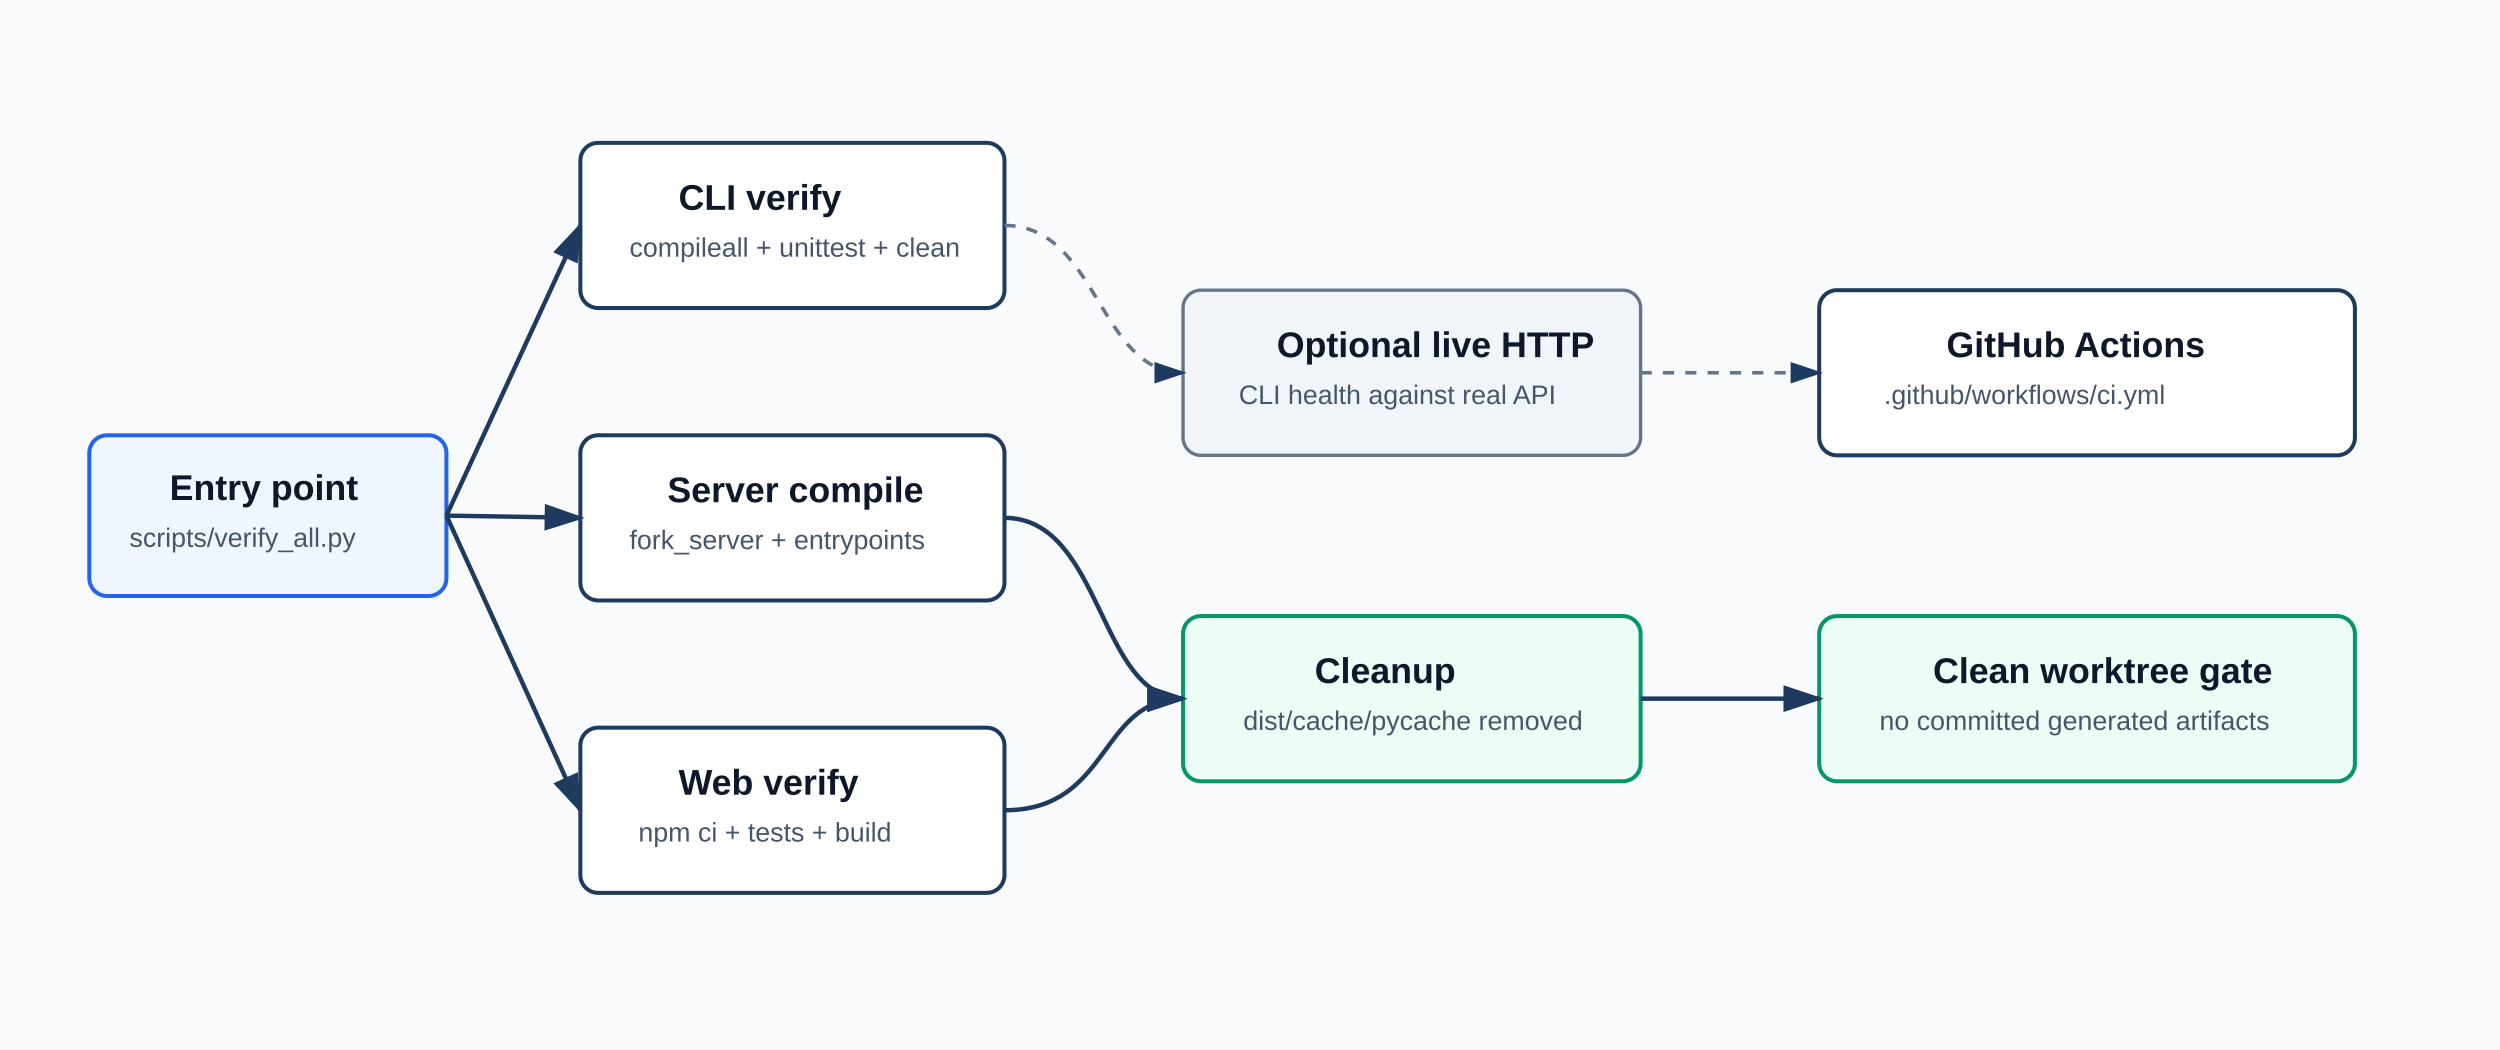
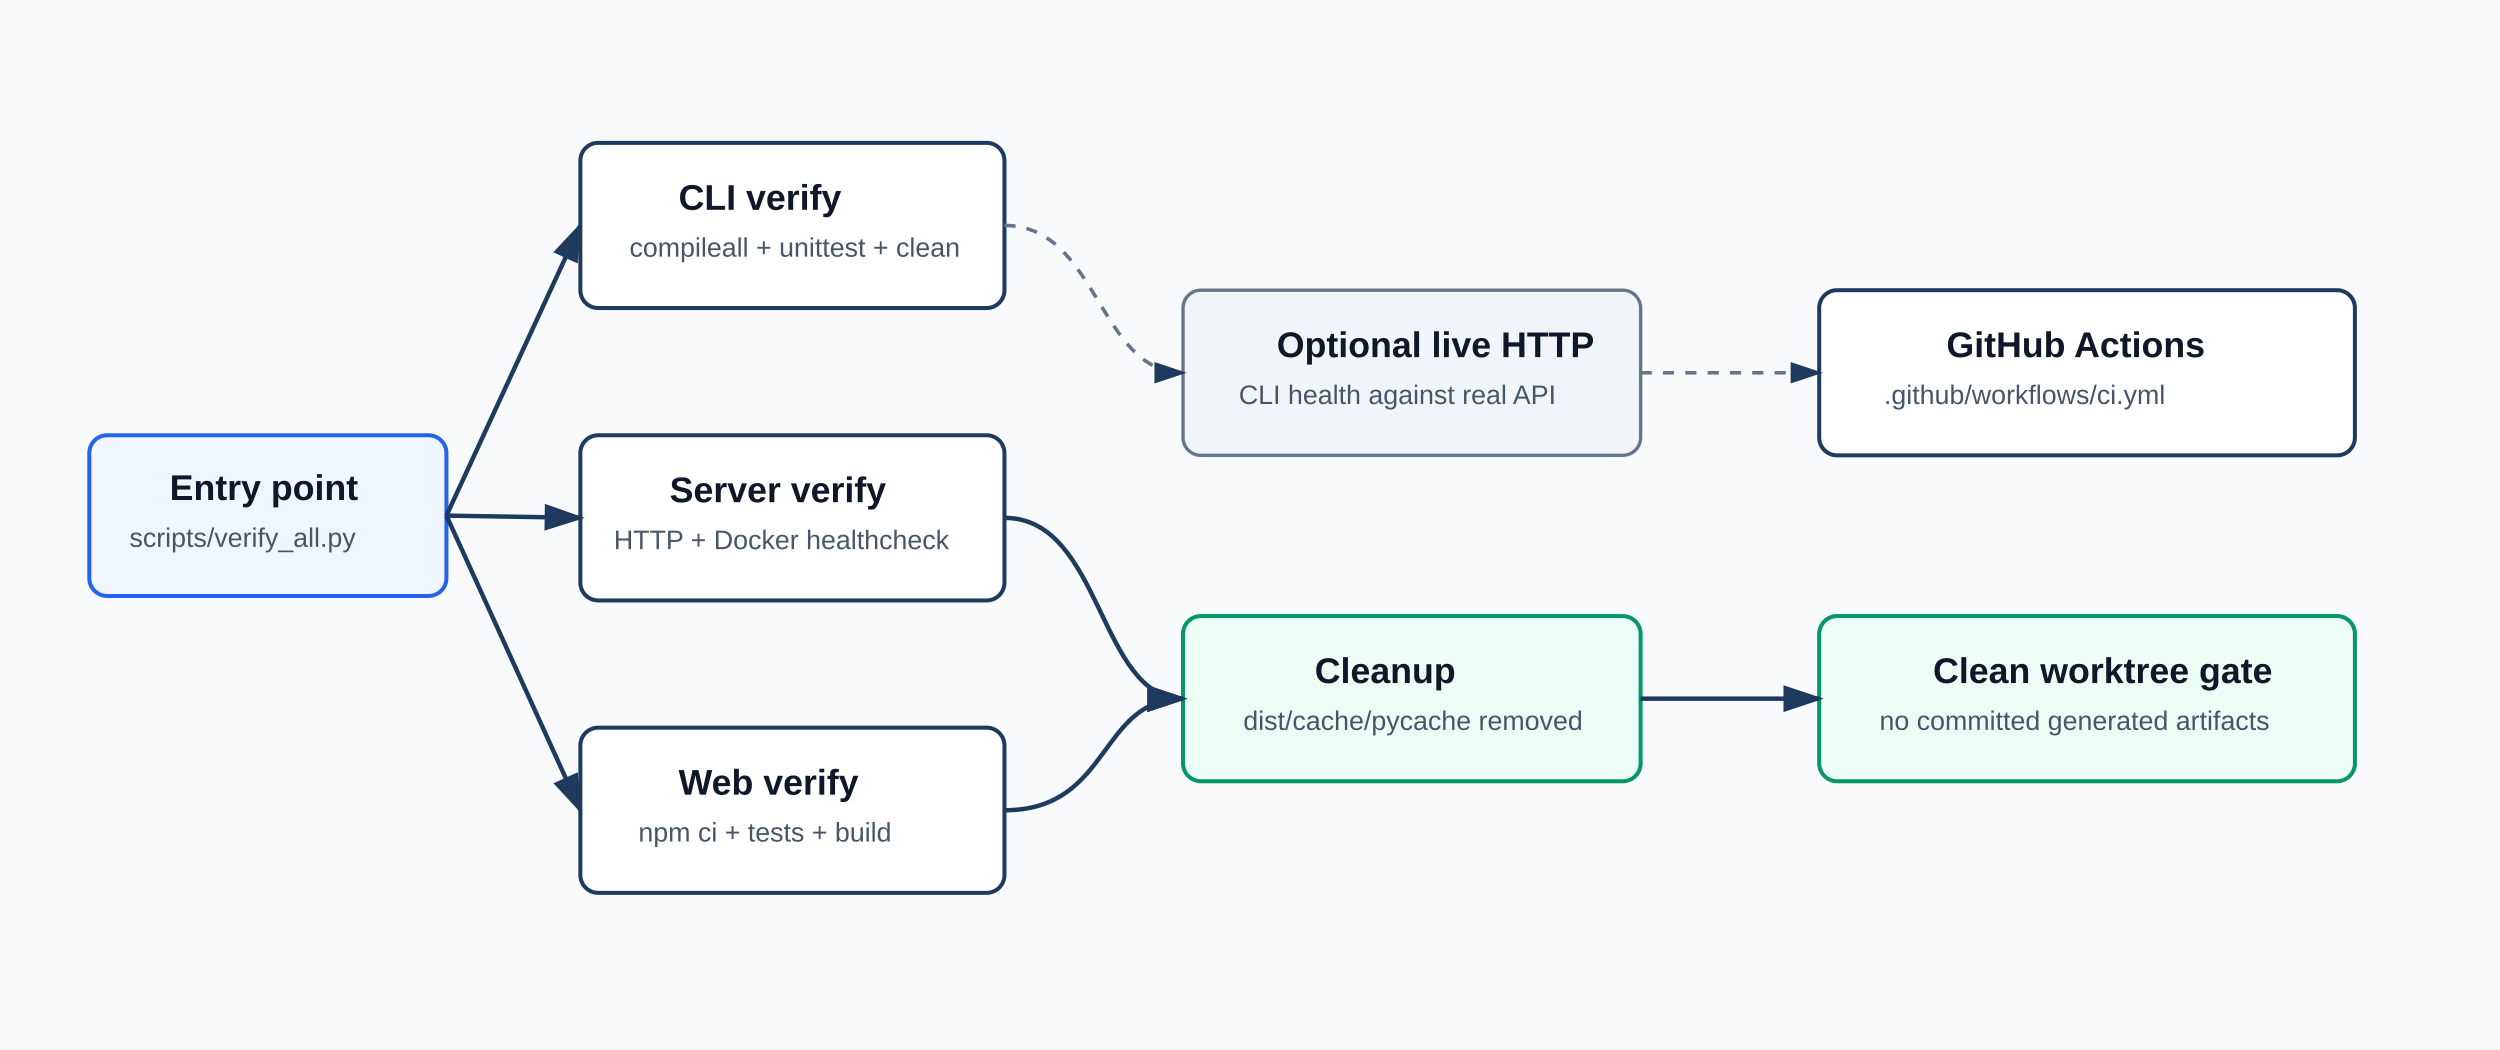
<svg xmlns="http://www.w3.org/2000/svg" width="1120" height="470" viewBox="0 0 1120 470" role="img" aria-labelledby="title desc">
  <defs>
    <marker id="arrow-verify" markerWidth="10" markerHeight="10" refX="8" refY="3" orient="auto" markerUnits="strokeWidth">
      <path d="M0,0 L0,6 L9,3 z" fill="#1E3A5F" />
    </marker>
    <style>
      .bg { fill: #f8fafc; }
      .node { fill: #ffffff; stroke: #1e3a5f; stroke-width: 1.8; rx: 8; }
      .node-blue { fill: #eff6ff; stroke: #2563eb; stroke-width: 1.8; rx: 8; }
      .node-green { fill: #ecfdf5; stroke: #059669; stroke-width: 1.8; rx: 8; }
      .node-muted { fill: #f1f5f9; stroke: #64748b; stroke-width: 1.5; rx: 8; }
      .label { fill: #0f172a; font-family: Arial, sans-serif; font-size: 16px; font-weight: 700; }
      .small { fill: #475569; font-family: Arial, sans-serif; font-size: 12px; }
      .edge { fill: none; stroke: #1e3a5f; stroke-width: 2; marker-end: url(#arrow-verify); }
      .edge-soft { fill: none; stroke: #64748b; stroke-width: 1.6; stroke-dasharray: 5 5; marker-end: url(#arrow-verify); }
    </style>
  </defs>
  <rect x="0" y="0" width="1120" height="470" class="bg" />
  <rect x="40" y="195" width="160" height="72" class="node-blue" />
  <text x="76" y="224" class="label">Entry point</text>
  <text x="58" y="245" class="small">scripts/verify_all.py</text>
  <rect x="260" y="64" width="190" height="74" class="node" />
  <text x="304" y="94" class="label">CLI verify</text>
  <text x="282" y="115" class="small">compileall + unittest + clean</text>
  <rect x="260" y="195" width="190" height="74" class="node" />
-   <text x="299" y="225" class="label">Server compile</text>
-   <text x="282" y="246" class="small">fork_server + entrypoints</text>
+   <text x="300" y="225" class="label">Server verify</text>
+   <text x="275" y="246" class="small">HTTP + Docker healthcheck</text>
  <rect x="260" y="326" width="190" height="74" class="node" />
  <text x="304" y="356" class="label">Web verify</text>
  <text x="286" y="377" class="small">npm ci + tests + build</text>
  <rect x="530" y="130" width="205" height="74" class="node-muted" />
  <text x="572" y="160" class="label">Optional live HTTP</text>
  <text x="555" y="181" class="small">CLI health against real API</text>
  <rect x="530" y="276" width="205" height="74" class="node-green" />
  <text x="589" y="306" class="label">Cleanup</text>
  <text x="557" y="327" class="small">dist/cache/pycache removed</text>
  <rect x="815" y="130" width="240" height="74" class="node" />
  <text x="872" y="160" class="label">GitHub Actions</text>
  <text x="844" y="181" class="small">.github/workflows/ci.yml</text>
  <rect x="815" y="276" width="240" height="74" class="node-green" />
  <text x="866" y="306" class="label">Clean worktree gate</text>
  <text x="842" y="327" class="small">no committed generated artifacts</text>
  <path d="M200 231 L260 101" class="edge" />
  <path d="M200 231 L260 232" class="edge" />
  <path d="M200 231 L260 363" class="edge" />
  <path d="M450 101 C492 101 492 167 530 167" class="edge-soft" />
  <path d="M450 232 C494 232 492 313 530 313" class="edge" />
  <path d="M450 363 C498 363 492 313 530 313" class="edge" />
  <path d="M735 167 L815 167" class="edge-soft" />
  <path d="M735 313 L815 313" class="edge" />
</svg>
